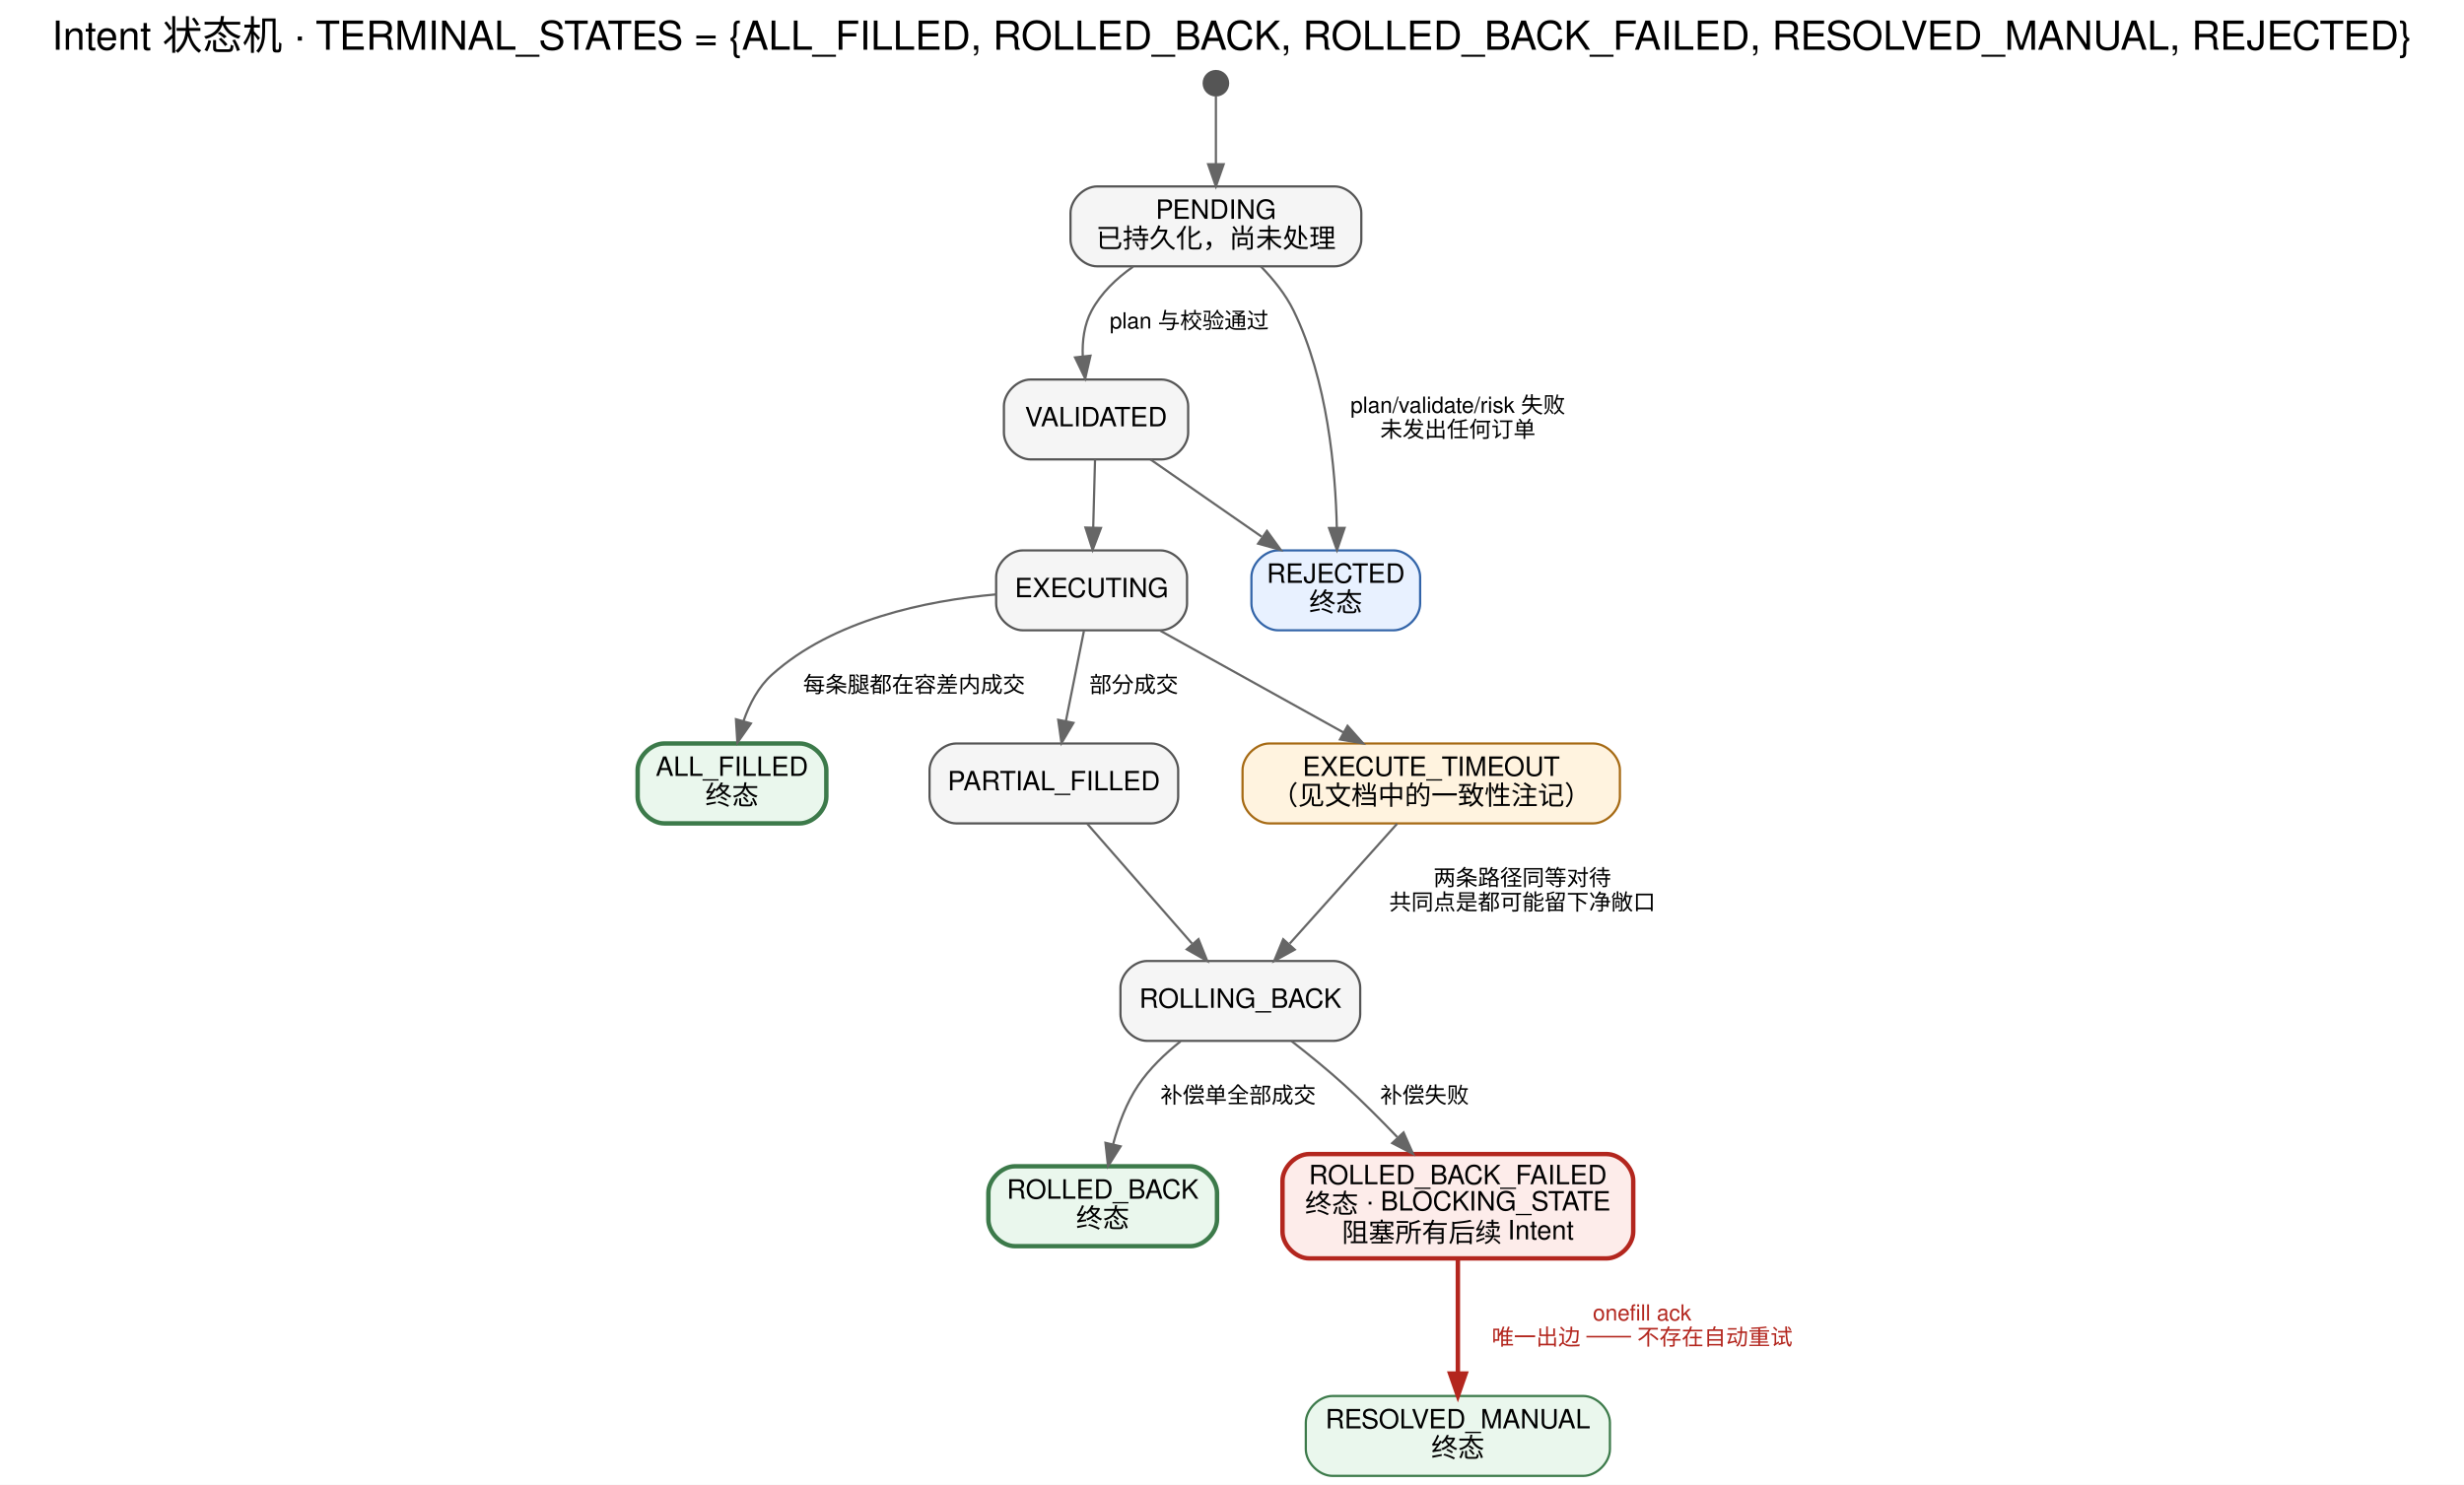
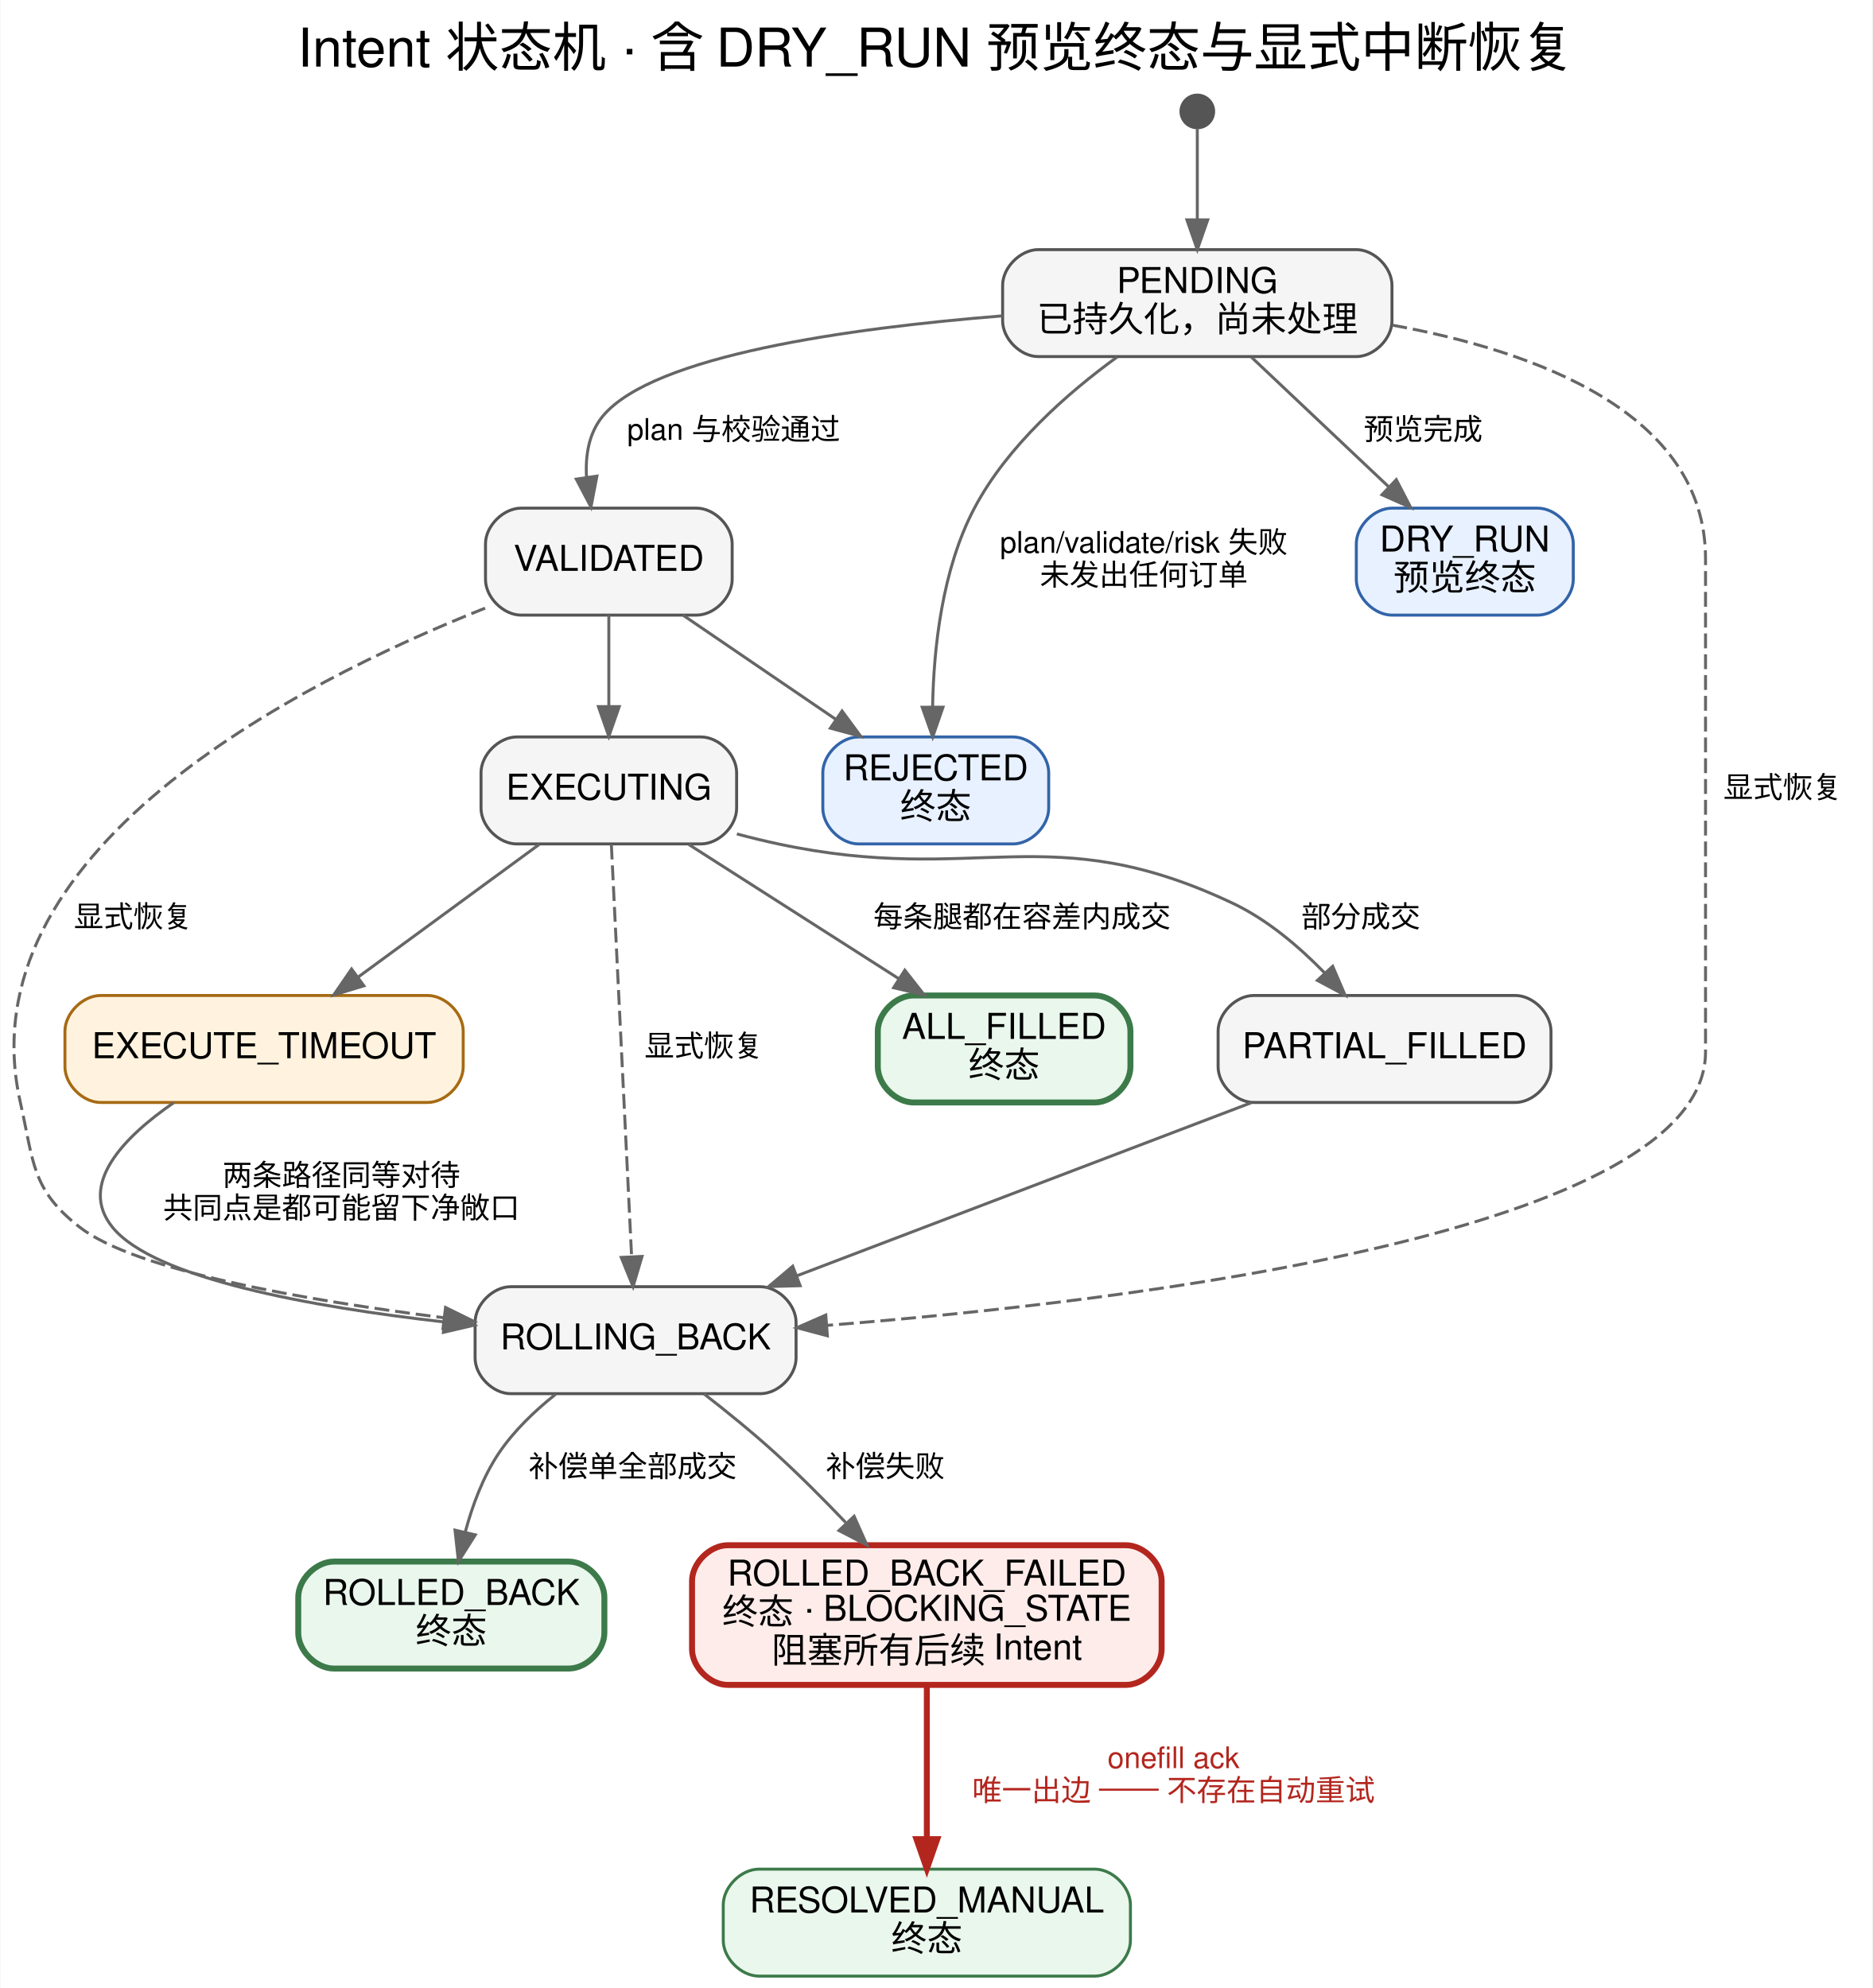
- <svg xmlns="http://www.w3.org/2000/svg" width="1110pt" height="669pt" viewBox="0.00 0.00 1110.00 669.00">
+ <svg xmlns="http://www.w3.org/2000/svg" width="630pt" height="669pt" viewBox="0.00 0.00 629.70 669.00">
  <g id="graph0" class="graph" transform="scale(1 1) rotate(0) translate(4 665)">
-     <polygon fill="white" stroke="transparent" points="-4,4 -4,-665 1106,-665 1106,4 -4,4" />
-     <text text-anchor="middle" x="551" y="-642.6" font-family="Helvetica,sans-Serif" font-size="18.00">Intent 状态机 · TERMINAL_STATES = {ALL_FILLED, ROLLED_BACK, ROLLED_BACK_FAILED, RESOLVED_MANUAL, REJECTED}</text>
+     <polygon fill="white" stroke="transparent" points="-4,4 -4,-665 625.7,-665 625.7,4 -4,4" />
+     <text text-anchor="middle" x="310.85" y="-642.6" font-family="Helvetica,sans-Serif" font-size="18.00">Intent 状态机 · 含 DRY_RUN 预览终态与显式中断恢复</text>
    <g id="node1" class="node">
-       <ellipse fill="#555555" stroke="#555555" cx="543.75" cy="-627.5" rx="5.5" ry="5.5" />
+       <ellipse fill="#555555" stroke="#555555" cx="398.7" cy="-627.5" rx="5.5" ry="5.5" />
    </g>
    <g id="node2" class="node">
-       <path fill="#f5f5f5" stroke="#555555" d="M597.25,-581C597.25,-581 490.25,-581 490.25,-581 484.25,-581 478.25,-575 478.25,-569 478.25,-569 478.25,-557 478.25,-557 478.25,-551 484.25,-545 490.25,-545 490.25,-545 597.25,-545 597.25,-545 603.25,-545 609.25,-551 609.25,-557 609.25,-557 609.25,-569 609.25,-569 609.25,-575 603.25,-581 597.25,-581" />
-       <text text-anchor="middle" x="543.75" y="-566.4" font-family="Helvetica,sans-Serif" font-size="12.00">PENDING</text>
-       <text text-anchor="middle" x="543.75" y="-553.4" font-family="Helvetica,sans-Serif" font-size="12.00">已持久化，尚未处理</text>
+       <path fill="#f5f5f5" stroke="#555555" d="M452.2,-581C452.2,-581 345.2,-581 345.2,-581 339.2,-581 333.2,-575 333.2,-569 333.2,-569 333.2,-557 333.2,-557 333.2,-551 339.2,-545 345.2,-545 345.2,-545 452.2,-545 452.2,-545 458.2,-545 464.2,-551 464.2,-557 464.2,-557 464.2,-569 464.2,-569 464.2,-575 458.2,-581 452.2,-581" />
+       <text text-anchor="middle" x="398.7" y="-566.4" font-family="Helvetica,sans-Serif" font-size="12.00">PENDING</text>
+       <text text-anchor="middle" x="398.7" y="-553.4" font-family="Helvetica,sans-Serif" font-size="12.00">已持久化，尚未处理</text>
    </g>
    <g id="edge1" class="edge">
-       <path fill="none" stroke="#666666" d="M543.75,-621.6C543.75,-614.99 543.75,-602.72 543.75,-591.19" />
-       <polygon fill="#666666" stroke="#666666" points="547.25,-591.01 543.75,-581.01 540.25,-591.01 547.25,-591.01" />
+       <path fill="none" stroke="#666666" d="M398.7,-621.6C398.7,-614.99 398.7,-602.72 398.7,-591.19" />
+       <polygon fill="#666666" stroke="#666666" points="402.2,-591.01 398.7,-581.01 395.2,-591.01 402.2,-591.01" />
    </g>
    <g id="node3" class="node">
-       <path fill="#f5f5f5" stroke="#555555" d="M519.25,-494C519.25,-494 460.25,-494 460.25,-494 454.25,-494 448.25,-488 448.25,-482 448.25,-482 448.25,-470 448.25,-470 448.25,-464 454.25,-458 460.25,-458 460.25,-458 519.25,-458 519.25,-458 525.25,-458 531.25,-464 531.25,-470 531.25,-470 531.25,-482 531.25,-482 531.25,-488 525.25,-494 519.25,-494" />
-       <text text-anchor="middle" x="489.75" y="-472.9" font-family="Helvetica,sans-Serif" font-size="12.00">VALIDATED</text>
+       <path fill="#f5f5f5" stroke="#555555" d="M230.2,-494C230.2,-494 171.2,-494 171.2,-494 165.2,-494 159.2,-488 159.2,-482 159.2,-482 159.2,-470 159.2,-470 159.2,-464 165.2,-458 171.2,-458 171.2,-458 230.2,-458 230.2,-458 236.2,-458 242.2,-464 242.2,-470 242.2,-470 242.2,-482 242.2,-482 242.2,-488 236.2,-494 230.2,-494" />
+       <text text-anchor="middle" x="200.7" y="-472.9" font-family="Helvetica,sans-Serif" font-size="12.00">VALIDATED</text>
    </g>
    <g id="edge2" class="edge">
-       <path fill="none" stroke="#666666" d="M506.42,-544.82C498.94,-539.57 492.06,-533 487.75,-525 484.41,-518.78 483.49,-511.43 483.77,-504.37" />
-       <polygon fill="#666666" stroke="#666666" points="487.25,-504.73 484.88,-494.4 480.29,-503.95 487.25,-504.73" />
-       <text text-anchor="middle" x="531.75" y="-517" font-family="Helvetica,sans-Serif" font-size="10.00">plan 与校验通过</text>
+       <path fill="none" stroke="#666666" d="M333.2,-558.71C281.61,-554.59 215.67,-545.39 198.7,-525 193.99,-519.33 192.77,-511.86 193.19,-504.5" />
+       <polygon fill="#666666" stroke="#666666" points="196.69,-504.78 194.69,-494.38 189.76,-503.76 196.69,-504.78" />
+       <text text-anchor="middle" x="242.7" y="-517" font-family="Helvetica,sans-Serif" font-size="10.00">plan 与校验通过</text>
    </g>
    <g id="node5" class="node">
-       <path fill="#e8f1ff" stroke="#3264a8" d="M623.75,-417C623.75,-417 571.75,-417 571.75,-417 565.75,-417 559.75,-411 559.75,-405 559.75,-405 559.75,-393 559.75,-393 559.75,-387 565.75,-381 571.75,-381 571.75,-381 623.75,-381 623.75,-381 629.75,-381 635.75,-387 635.75,-393 635.75,-393 635.75,-405 635.75,-405 635.75,-411 629.75,-417 623.75,-417" />
-       <text text-anchor="middle" x="597.75" y="-402.4" font-family="Helvetica,sans-Serif" font-size="12.00">REJECTED</text>
-       <text text-anchor="middle" x="597.75" y="-389.4" font-family="Helvetica,sans-Serif" font-size="12.00">终态</text>
+       <path fill="#e8f1ff" stroke="#3264a8" d="M336.7,-417C336.7,-417 284.7,-417 284.7,-417 278.7,-417 272.7,-411 272.7,-405 272.7,-405 272.7,-393 272.7,-393 272.7,-387 278.7,-381 284.7,-381 284.7,-381 336.7,-381 336.7,-381 342.7,-381 348.7,-387 348.7,-393 348.7,-393 348.7,-405 348.7,-405 348.7,-411 342.7,-417 336.7,-417" />
+       <text text-anchor="middle" x="310.7" y="-402.4" font-family="Helvetica,sans-Serif" font-size="12.00">REJECTED</text>
+       <text text-anchor="middle" x="310.7" y="-389.4" font-family="Helvetica,sans-Serif" font-size="12.00">终态</text>
+     </g>
+     <g id="edge7" class="edge">
+       <path fill="none" stroke="#666666" d="M371.7,-544.85C355.03,-532.74 334.78,-514.98 323.7,-494 312.8,-473.35 309.98,-446.75 309.64,-427.12" />
+       <polygon fill="#666666" stroke="#666666" points="313.14,-427.02 309.67,-417.01 306.14,-427 313.14,-427.02" />
+       <text text-anchor="middle" x="380.7" y="-479" font-family="Helvetica,sans-Serif" font-size="10.00">plan/validate/risk 失败</text>
+       <text text-anchor="middle" x="380.7" y="-468" font-family="Helvetica,sans-Serif" font-size="10.00">未发出任何订单</text>
+     </g>
+     <g id="node6" class="node">
+       <path fill="#e8f1ff" stroke="#3264a8" d="M513.2,-494C513.2,-494 464.2,-494 464.2,-494 458.2,-494 452.2,-488 452.2,-482 452.2,-482 452.2,-470 452.2,-470 452.2,-464 458.2,-458 464.2,-458 464.2,-458 513.2,-458 513.2,-458 519.2,-458 525.2,-464 525.2,-470 525.2,-470 525.2,-482 525.2,-482 525.2,-488 519.2,-494 513.2,-494" />
+       <text text-anchor="middle" x="488.7" y="-479.4" font-family="Helvetica,sans-Serif" font-size="12.00">DRY_RUN</text>
+       <text text-anchor="middle" x="488.7" y="-466.4" font-family="Helvetica,sans-Serif" font-size="12.00">预览终态</text>
    </g>
    <g id="edge3" class="edge">
-       <path fill="none" stroke="#666666" d="M564.04,-544.9C569.66,-539.14 575.18,-532.31 578.75,-525 593.99,-493.79 597.65,-453.42 598.22,-427.13" />
-       <polygon fill="#666666" stroke="#666666" points="601.72,-427.15 598.3,-417.12 594.72,-427.09 601.72,-427.15" />
-       <text text-anchor="middle" x="652.75" y="-479" font-family="Helvetica,sans-Serif" font-size="10.00">plan/validate/risk 失败</text>
-       <text text-anchor="middle" x="652.75" y="-468" font-family="Helvetica,sans-Serif" font-size="10.00">未发出任何订单</text>
+       <path fill="none" stroke="#666666" d="M416.92,-544.8C430.21,-532.24 448.42,-515.05 463.16,-501.12" />
+       <polygon fill="#666666" stroke="#666666" points="465.65,-503.59 470.52,-494.18 460.84,-498.5 465.65,-503.59" />
+       <text text-anchor="middle" x="474.7" y="-517" font-family="Helvetica,sans-Serif" font-size="10.00">预览完成</text>
+     </g>
+     <g id="node10" class="node">
+       <path fill="#f5f5f5" stroke="#555555" d="M251.7,-232C251.7,-232 167.7,-232 167.7,-232 161.7,-232 155.7,-226 155.7,-220 155.7,-220 155.7,-208 155.7,-208 155.7,-202 161.7,-196 167.7,-196 167.7,-196 251.7,-196 251.7,-196 257.7,-196 263.7,-202 263.7,-208 263.7,-208 263.7,-220 263.7,-220 263.7,-226 257.7,-232 251.7,-232" />
+       <text text-anchor="middle" x="209.7" y="-210.9" font-family="Helvetica,sans-Serif" font-size="12.00">ROLLING_BACK</text>
+     </g>
+     <g id="edge4" class="edge">
+       <path fill="none" stroke="#666666" stroke-dasharray="5,2" d="M464.33,-555.58C512.55,-546.81 569.7,-526.07 569.7,-477 569.7,-477 569.7,-477 569.7,-311 569.7,-250.51 377.57,-227.17 274.03,-218.98" />
+       <polygon fill="#666666" stroke="#666666" points="274.23,-215.48 263.99,-218.21 273.69,-222.46 274.23,-215.48" />
+       <text text-anchor="middle" x="595.7" y="-396.5" font-family="Helvetica,sans-Serif" font-size="10.00">显式恢复</text>
    </g>
    <g id="node4" class="node">
-       <path fill="#f5f5f5" stroke="#555555" d="M518.75,-417C518.75,-417 456.75,-417 456.75,-417 450.75,-417 444.75,-411 444.75,-405 444.75,-405 444.75,-393 444.75,-393 444.75,-387 450.75,-381 456.75,-381 456.75,-381 518.75,-381 518.75,-381 524.75,-381 530.75,-387 530.75,-393 530.75,-393 530.75,-405 530.75,-405 530.75,-411 524.75,-417 518.75,-417" />
-       <text text-anchor="middle" x="487.75" y="-395.9" font-family="Helvetica,sans-Serif" font-size="12.00">EXECUTING</text>
+       <path fill="#f5f5f5" stroke="#555555" d="M231.7,-417C231.7,-417 169.7,-417 169.7,-417 163.7,-417 157.7,-411 157.7,-405 157.7,-405 157.7,-393 157.7,-393 157.7,-387 163.7,-381 169.7,-381 169.7,-381 231.7,-381 231.7,-381 237.7,-381 243.7,-387 243.7,-393 243.7,-393 243.7,-405 243.7,-405 243.7,-411 237.7,-417 231.7,-417" />
+       <text text-anchor="middle" x="200.7" y="-395.9" font-family="Helvetica,sans-Serif" font-size="12.00">EXECUTING</text>
    </g>
-     <g id="edge4" class="edge">
-       <path fill="none" stroke="#666666" d="M489.3,-457.98C489.05,-448.94 488.75,-437.6 488.48,-427.35" />
-       <polygon fill="#666666" stroke="#666666" points="491.97,-427.11 488.21,-417.21 484.98,-427.3 491.97,-427.11" />
+     <g id="edge8" class="edge">
+       <path fill="none" stroke="#666666" d="M200.7,-457.98C200.7,-448.94 200.7,-437.6 200.7,-427.35" />
+       <polygon fill="#666666" stroke="#666666" points="204.2,-427.21 200.7,-417.21 197.2,-427.21 204.2,-427.21" />
+     </g>
+     <g id="edge9" class="edge">
+       <path fill="none" stroke="#666666" d="M225.66,-457.98C240.89,-447.6 260.54,-434.2 277.11,-422.9" />
+       <polygon fill="#666666" stroke="#666666" points="279.17,-425.74 285.46,-417.21 275.23,-419.95 279.17,-425.74" />
    </g>
    <g id="edge5" class="edge">
-       <path fill="none" stroke="#666666" d="M514.26,-457.98C529.07,-447.7 548.14,-434.45 564.32,-423.21" />
-       <polygon fill="#666666" stroke="#666666" points="566.75,-425.79 572.97,-417.21 562.76,-420.04 566.75,-425.79" />
+       <path fill="none" stroke="#666666" stroke-dasharray="5,2" d="M159.08,-460.35C95.57,-435.14 -16.29,-378.04 2.7,-294 7.26,-273.83 6.38,-264.69 22.7,-252 41.63,-237.29 99.02,-227.38 145.28,-221.55" />
+       <polygon fill="#666666" stroke="#666666" points="145.76,-225.01 155.26,-220.33 144.91,-218.06 145.76,-225.01" />
+       <text text-anchor="middle" x="40.7" y="-353" font-family="Helvetica,sans-Serif" font-size="10.00">显式恢复</text>
    </g>
-     <g id="node6" class="node">
-       <path fill="#eaf7ed" stroke="#3c7a4a" stroke-width="2" d="M356.25,-330C356.25,-330 295.25,-330 295.25,-330 289.25,-330 283.25,-324 283.25,-318 283.25,-318 283.25,-306 283.25,-306 283.25,-300 289.25,-294 295.25,-294 295.25,-294 356.25,-294 356.25,-294 362.25,-294 368.25,-300 368.25,-306 368.25,-306 368.25,-318 368.25,-318 368.25,-324 362.25,-330 356.25,-330" />
-       <text text-anchor="middle" x="325.75" y="-315.4" font-family="Helvetica,sans-Serif" font-size="12.00">ALL_FILLED</text>
-       <text text-anchor="middle" x="325.75" y="-302.4" font-family="Helvetica,sans-Serif" font-size="12.00">终态</text>
+     <g id="node7" class="node">
+       <path fill="#eaf7ed" stroke="#3c7a4a" stroke-width="2" d="M364.2,-330C364.2,-330 303.2,-330 303.2,-330 297.2,-330 291.2,-324 291.2,-318 291.2,-318 291.2,-306 291.2,-306 291.2,-300 297.2,-294 303.2,-294 303.2,-294 364.2,-294 364.2,-294 370.2,-294 376.2,-300 376.2,-306 376.2,-306 376.2,-318 376.2,-318 376.2,-324 370.2,-330 364.2,-330" />
+       <text text-anchor="middle" x="333.7" y="-315.4" font-family="Helvetica,sans-Serif" font-size="12.00">ALL_FILLED</text>
+       <text text-anchor="middle" x="333.7" y="-302.4" font-family="Helvetica,sans-Serif" font-size="12.00">终态</text>
+     </g>
+     <g id="edge10" class="edge">
+       <path fill="none" stroke="#666666" d="M227.62,-380.8C247.99,-367.78 276.15,-349.78 298.34,-335.6" />
+       <polygon fill="#666666" stroke="#666666" points="300.29,-338.51 306.83,-330.18 296.52,-332.61 300.29,-338.51" />
+       <text text-anchor="middle" x="339.7" y="-353" font-family="Helvetica,sans-Serif" font-size="10.00">每条腿都在容差内成交</text>
+     </g>
+     <g id="node8" class="node">
+       <path fill="#f5f5f5" stroke="#555555" d="M505.7,-330C505.7,-330 417.7,-330 417.7,-330 411.7,-330 405.7,-324 405.7,-318 405.7,-318 405.7,-306 405.7,-306 405.7,-300 411.7,-294 417.7,-294 417.7,-294 505.7,-294 505.7,-294 511.7,-294 517.7,-300 517.7,-306 517.7,-306 517.7,-318 517.7,-318 517.7,-324 511.7,-330 505.7,-330" />
+       <text text-anchor="middle" x="461.7" y="-308.9" font-family="Helvetica,sans-Serif" font-size="12.00">PARTIAL_FILLED</text>
+     </g>
+     <g id="edge11" class="edge">
+       <path fill="none" stroke="#666666" d="M243.78,-384.36C248.45,-383.12 253.16,-381.97 257.7,-381 324.78,-366.71 348.73,-390.37 410.7,-361 422.26,-355.52 432.93,-346.44 441.49,-337.65" />
+       <polygon fill="#666666" stroke="#666666" points="444.25,-339.82 448.44,-330.08 439.1,-335.08 444.25,-339.82" />
+       <text text-anchor="middle" x="453.7" y="-353" font-family="Helvetica,sans-Serif" font-size="10.00">部分成交</text>
+     </g>
+     <g id="node9" class="node">
+       <path fill="#fff3df" stroke="#a66a14" d="M139.7,-330C139.7,-330 29.7,-330 29.7,-330 23.7,-330 17.7,-324 17.7,-318 17.7,-318 17.7,-306 17.7,-306 17.7,-300 23.7,-294 29.7,-294 29.7,-294 139.7,-294 139.7,-294 145.7,-294 151.7,-300 151.7,-306 151.7,-306 151.7,-318 151.7,-318 151.7,-324 145.7,-330 139.7,-330" />
+       <text text-anchor="middle" x="84.7" y="-308.9" font-family="Helvetica,sans-Serif" font-size="12.00">EXECUTE_TIMEOUT</text>
+     </g>
+     <g id="edge12" class="edge">
+       <path fill="none" stroke="#666666" d="M177.23,-380.8C159.7,-367.95 135.55,-350.26 116.32,-336.17" />
+       <polygon fill="#666666" stroke="#666666" points="118.28,-333.26 108.14,-330.18 114.14,-338.91 118.28,-333.26" />
    </g>
    <g id="edge6" class="edge">
-       <path fill="none" stroke="#666666" d="M444.73,-397.18C413.22,-394.38 371.31,-385.75 343.75,-361 337.67,-355.54 333.64,-347.83 330.97,-340.18" />
-       <polygon fill="#666666" stroke="#666666" points="334.27,-339.01 328.18,-330.35 327.54,-340.93 334.27,-339.01" />
-       <text text-anchor="middle" x="407.75" y="-353" font-family="Helvetica,sans-Serif" font-size="10.00">每条腿都在容差内成交</text>
+       <path fill="none" stroke="#666666" stroke-dasharray="5,2" d="M201.55,-380.78C203.11,-348.96 206.47,-280.69 208.35,-242.43" />
+       <polygon fill="#666666" stroke="#666666" points="211.87,-242.2 208.86,-232.04 204.88,-241.85 211.87,-242.2" />
+       <text text-anchor="middle" x="232.7" y="-309.5" font-family="Helvetica,sans-Serif" font-size="10.00">显式恢复</text>
    </g>
-     <g id="node7" class="node">
-       <path fill="#f5f5f5" stroke="#555555" d="M514.75,-330C514.75,-330 426.75,-330 426.75,-330 420.75,-330 414.75,-324 414.75,-318 414.75,-318 414.75,-306 414.75,-306 414.75,-300 420.75,-294 426.75,-294 426.75,-294 514.75,-294 514.75,-294 520.75,-294 526.75,-300 526.75,-306 526.75,-306 526.75,-318 526.75,-318 526.75,-324 520.75,-330 514.75,-330" />
-       <text text-anchor="middle" x="470.75" y="-308.9" font-family="Helvetica,sans-Serif" font-size="12.00">PARTIAL_FILLED</text>
+     <g id="edge13" class="edge">
+       <path fill="none" stroke="#666666" d="M416.94,-293.95C374.16,-277.65 309.59,-253.05 263.92,-235.65" />
+       <polygon fill="#666666" stroke="#666666" points="265.06,-232.34 254.47,-232.05 262.57,-238.89 265.06,-232.34" />
    </g>
-     <g id="edge7" class="edge">
-       <path fill="none" stroke="#666666" d="M484.31,-380.8C481.98,-369.16 478.86,-353.55 476.2,-340.24" />
-       <polygon fill="#666666" stroke="#666666" points="479.58,-339.29 474.19,-330.18 472.71,-340.67 479.58,-339.29" />
-       <text text-anchor="middle" x="506.75" y="-353" font-family="Helvetica,sans-Serif" font-size="10.00">部分成交</text>
-     </g>
-     <g id="node8" class="node">
-       <path fill="#fff3df" stroke="#a66a14" d="M713.75,-330C713.75,-330 567.75,-330 567.75,-330 561.75,-330 555.75,-324 555.75,-318 555.75,-318 555.75,-306 555.75,-306 555.75,-300 561.75,-294 567.75,-294 567.75,-294 713.75,-294 713.75,-294 719.75,-294 725.75,-300 725.75,-306 725.75,-306 725.75,-318 725.75,-318 725.75,-324 719.75,-330 713.75,-330" />
-       <text text-anchor="middle" x="640.75" y="-315.4" font-family="Helvetica,sans-Serif" font-size="12.00">EXECUTE_TIMEOUT</text>
-       <text text-anchor="middle" x="640.75" y="-302.4" font-family="Helvetica,sans-Serif" font-size="12.00">（见文档中的一致性注记）</text>
-     </g>
-     <g id="edge8" class="edge">
-       <path fill="none" stroke="#666666" d="M518.71,-380.8C542.54,-367.56 575.62,-349.18 601.34,-334.9" />
-       <polygon fill="#666666" stroke="#666666" points="603.05,-337.95 610.1,-330.03 599.65,-331.83 603.05,-337.95" />
-     </g>
-     <g id="node9" class="node">
-       <path fill="#f5f5f5" stroke="#555555" d="M596.75,-232C596.75,-232 512.75,-232 512.75,-232 506.75,-232 500.75,-226 500.75,-220 500.75,-220 500.75,-208 500.75,-208 500.75,-202 506.75,-196 512.75,-196 512.75,-196 596.75,-196 596.75,-196 602.75,-196 608.75,-202 608.75,-208 608.75,-208 608.75,-220 608.75,-220 608.75,-226 602.75,-232 596.75,-232" />
-       <text text-anchor="middle" x="554.75" y="-210.9" font-family="Helvetica,sans-Serif" font-size="12.00">ROLLING_BACK</text>
-     </g>
-     <g id="edge9" class="edge">
-       <path fill="none" stroke="#666666" d="M485.77,-293.84C498.91,-278.82 518.16,-256.82 532.98,-239.87" />
-       <polygon fill="#666666" stroke="#666666" points="535.91,-241.84 539.86,-232.01 530.64,-237.24 535.91,-241.84" />
-     </g>
-     <g id="edge10" class="edge">
-       <path fill="none" stroke="#666666" d="M625.37,-293.84C611.92,-278.82 592.21,-256.82 577.03,-239.87" />
-       <polygon fill="#666666" stroke="#666666" points="579.27,-237.13 569.99,-232.01 574.06,-241.8 579.27,-237.13" />
-       <text text-anchor="middle" x="681.75" y="-266" font-family="Helvetica,sans-Serif" font-size="10.00">两条路径同等对待</text>
-       <text text-anchor="middle" x="681.75" y="-255" font-family="Helvetica,sans-Serif" font-size="10.00">共同点是都可能留下净敞口</text>
-     </g>
-     <g id="node10" class="node">
-       <path fill="#eaf7ed" stroke="#3c7a4a" stroke-width="2" d="M532.25,-139.5C532.25,-139.5 453.25,-139.5 453.25,-139.5 447.25,-139.5 441.25,-133.5 441.25,-127.5 441.25,-127.5 441.25,-115.5 441.25,-115.5 441.25,-109.5 447.25,-103.5 453.25,-103.5 453.25,-103.5 532.25,-103.5 532.25,-103.5 538.25,-103.5 544.25,-109.5 544.25,-115.5 544.25,-115.5 544.25,-127.5 544.25,-127.5 544.25,-133.5 538.25,-139.5 532.25,-139.5" />
-       <text text-anchor="middle" x="492.75" y="-124.9" font-family="Helvetica,sans-Serif" font-size="12.00">ROLLED_BACK</text>
-       <text text-anchor="middle" x="492.75" y="-111.9" font-family="Helvetica,sans-Serif" font-size="12.00">终态</text>
-     </g>
-     <g id="edge11" class="edge">
-       <path fill="none" stroke="#666666" d="M527.82,-195.78C520.79,-190.2 513.78,-183.48 508.75,-176 503.46,-168.14 499.88,-158.48 497.47,-149.54" />
-       <polygon fill="#666666" stroke="#666666" points="500.82,-148.48 495.15,-139.53 494,-150.07 500.82,-148.48" />
-       <text text-anchor="middle" x="553.75" y="-168" font-family="Helvetica,sans-Serif" font-size="10.00">补偿单全部成交</text>
+     <g id="edge14" class="edge">
+       <path fill="none" stroke="#666666" d="M54.31,-293.94C37.44,-282.29 22.01,-266.4 33.7,-252 47.76,-234.68 100.94,-225.17 145.2,-220.14" />
+       <polygon fill="#666666" stroke="#666666" points="145.79,-223.6 155.36,-219.05 145.04,-216.64 145.79,-223.6" />
+       <text text-anchor="middle" x="110.7" y="-266" font-family="Helvetica,sans-Serif" font-size="10.00">两条路径同等对待</text>
+       <text text-anchor="middle" x="110.7" y="-255" font-family="Helvetica,sans-Serif" font-size="10.00">共同点是都可能留下净敞口</text>
    </g>
    <g id="node11" class="node">
-       <path fill="#fdecea" stroke="#b3261e" stroke-width="2" d="M719.75,-145C719.75,-145 585.75,-145 585.75,-145 579.75,-145 573.75,-139 573.75,-133 573.75,-133 573.75,-110 573.75,-110 573.75,-104 579.75,-98 585.75,-98 585.75,-98 719.75,-98 719.75,-98 725.75,-98 731.75,-104 731.75,-110 731.75,-110 731.75,-133 731.75,-133 731.75,-139 725.75,-145 719.75,-145" />
-       <text text-anchor="middle" x="652.75" y="-131.4" font-family="Helvetica,sans-Serif" font-size="12.00">ROLLED_BACK_FAILED</text>
-       <text text-anchor="middle" x="652.75" y="-118.4" font-family="Helvetica,sans-Serif" font-size="12.00">终态 · BLOCKING_STATE</text>
-       <text text-anchor="middle" x="652.75" y="-105.4" font-family="Helvetica,sans-Serif" font-size="12.00">阻塞所有后续 Intent</text>
+       <path fill="#eaf7ed" stroke="#3c7a4a" stroke-width="2" d="M187.2,-139.5C187.2,-139.5 108.2,-139.5 108.2,-139.5 102.2,-139.5 96.2,-133.5 96.2,-127.5 96.2,-127.5 96.2,-115.5 96.2,-115.5 96.2,-109.5 102.2,-103.5 108.2,-103.5 108.2,-103.5 187.2,-103.5 187.2,-103.5 193.2,-103.5 199.2,-109.5 199.2,-115.5 199.2,-115.5 199.2,-127.5 199.2,-127.5 199.2,-133.5 193.2,-139.5 187.2,-139.5" />
+       <text text-anchor="middle" x="147.7" y="-124.9" font-family="Helvetica,sans-Serif" font-size="12.00">ROLLED_BACK</text>
+       <text text-anchor="middle" x="147.7" y="-111.9" font-family="Helvetica,sans-Serif" font-size="12.00">终态</text>
    </g>
-     <g id="edge12" class="edge">
-       <path fill="none" stroke="#666666" d="M577.76,-195.94C585.57,-189.88 594.22,-182.85 601.75,-176 609.72,-168.75 617.96,-160.49 625.42,-152.68" />
-       <polygon fill="#666666" stroke="#666666" points="628.28,-154.74 632.59,-145.06 623.18,-149.94 628.28,-154.74" />
-       <text text-anchor="middle" x="637.75" y="-168" font-family="Helvetica,sans-Serif" font-size="10.00">补偿失败</text>
+     <g id="edge15" class="edge">
+       <path fill="none" stroke="#666666" d="M182.77,-195.78C175.74,-190.2 168.74,-183.48 163.7,-176 158.41,-168.14 154.83,-158.48 152.42,-149.54" />
+       <polygon fill="#666666" stroke="#666666" points="155.77,-148.48 150.1,-139.53 148.95,-150.07 155.77,-148.48" />
+       <text text-anchor="middle" x="208.7" y="-168" font-family="Helvetica,sans-Serif" font-size="10.00">补偿单全部成交</text>
    </g>
    <g id="node12" class="node">
-       <path fill="#eaf7ed" stroke="#3c7a4a" d="M709.25,-36C709.25,-36 596.25,-36 596.25,-36 590.25,-36 584.25,-30 584.25,-24 584.25,-24 584.25,-12 584.25,-12 584.25,-6 590.25,0 596.25,0 596.25,0 709.25,0 709.25,0 715.25,0 721.25,-6 721.25,-12 721.25,-12 721.25,-24 721.25,-24 721.25,-30 715.25,-36 709.25,-36" />
-       <text text-anchor="middle" x="652.75" y="-21.4" font-family="Helvetica,sans-Serif" font-size="12.00">RESOLVED_MANUAL</text>
-       <text text-anchor="middle" x="652.75" y="-8.4" font-family="Helvetica,sans-Serif" font-size="12.00">终态</text>
+       <path fill="#fdecea" stroke="#b3261e" stroke-width="2" d="M374.7,-145C374.7,-145 240.7,-145 240.7,-145 234.7,-145 228.7,-139 228.7,-133 228.7,-133 228.7,-110 228.7,-110 228.7,-104 234.7,-98 240.7,-98 240.7,-98 374.7,-98 374.7,-98 380.7,-98 386.7,-104 386.7,-110 386.7,-110 386.7,-133 386.7,-133 386.7,-139 380.7,-145 374.7,-145" />
+       <text text-anchor="middle" x="307.7" y="-131.4" font-family="Helvetica,sans-Serif" font-size="12.00">ROLLED_BACK_FAILED</text>
+       <text text-anchor="middle" x="307.7" y="-118.4" font-family="Helvetica,sans-Serif" font-size="12.00">终态 · BLOCKING_STATE</text>
+       <text text-anchor="middle" x="307.7" y="-105.4" font-family="Helvetica,sans-Serif" font-size="12.00">阻塞所有后续 Intent</text>
    </g>
-     <g id="edge13" class="edge">
-       <path fill="none" stroke="#b3261e" stroke-width="2" d="M652.75,-97.97C652.75,-82.79 652.75,-62.66 652.75,-46.53" />
-       <polygon fill="#b3261e" stroke="#b3261e" stroke-width="2" points="656.25,-46.1 652.75,-36.1 649.25,-46.1 656.25,-46.1" />
-       <text text-anchor="middle" x="735.75" y="-70" font-family="Helvetica,sans-Serif" font-size="10.00" fill="#b3261e">onefill ack</text>
-       <text text-anchor="middle" x="735.75" y="-59" font-family="Helvetica,sans-Serif" font-size="10.00" fill="#b3261e">唯一出边 —— 不存在自动重试</text>
+     <g id="edge16" class="edge">
+       <path fill="none" stroke="#666666" d="M232.71,-195.94C240.52,-189.88 249.17,-182.85 256.7,-176 264.68,-168.75 272.91,-160.49 280.37,-152.68" />
+       <polygon fill="#666666" stroke="#666666" points="283.23,-154.74 287.54,-145.06 278.14,-149.94 283.23,-154.74" />
+       <text text-anchor="middle" x="293.7" y="-168" font-family="Helvetica,sans-Serif" font-size="10.00">补偿失败</text>
+     </g>
+     <g id="node13" class="node">
+       <path fill="#eaf7ed" stroke="#3c7a4a" d="M364.2,-36C364.2,-36 251.2,-36 251.2,-36 245.2,-36 239.2,-30 239.2,-24 239.2,-24 239.2,-12 239.2,-12 239.2,-6 245.2,0 251.2,0 251.2,0 364.2,0 364.2,0 370.2,0 376.2,-6 376.2,-12 376.2,-12 376.2,-24 376.2,-24 376.2,-30 370.2,-36 364.2,-36" />
+       <text text-anchor="middle" x="307.7" y="-21.4" font-family="Helvetica,sans-Serif" font-size="12.00">RESOLVED_MANUAL</text>
+       <text text-anchor="middle" x="307.7" y="-8.4" font-family="Helvetica,sans-Serif" font-size="12.00">终态</text>
+     </g>
+     <g id="edge17" class="edge">
+       <path fill="none" stroke="#b3261e" stroke-width="2" d="M307.7,-97.97C307.7,-82.79 307.7,-62.66 307.7,-46.53" />
+       <polygon fill="#b3261e" stroke="#b3261e" stroke-width="2" points="311.2,-46.1 307.7,-36.1 304.2,-46.1 311.2,-46.1" />
+       <text text-anchor="middle" x="390.7" y="-70" font-family="Helvetica,sans-Serif" font-size="10.00" fill="#b3261e">onefill ack</text>
+       <text text-anchor="middle" x="390.7" y="-59" font-family="Helvetica,sans-Serif" font-size="10.00" fill="#b3261e">唯一出边 —— 不存在自动重试</text>
    </g>
  </g>
</svg>
